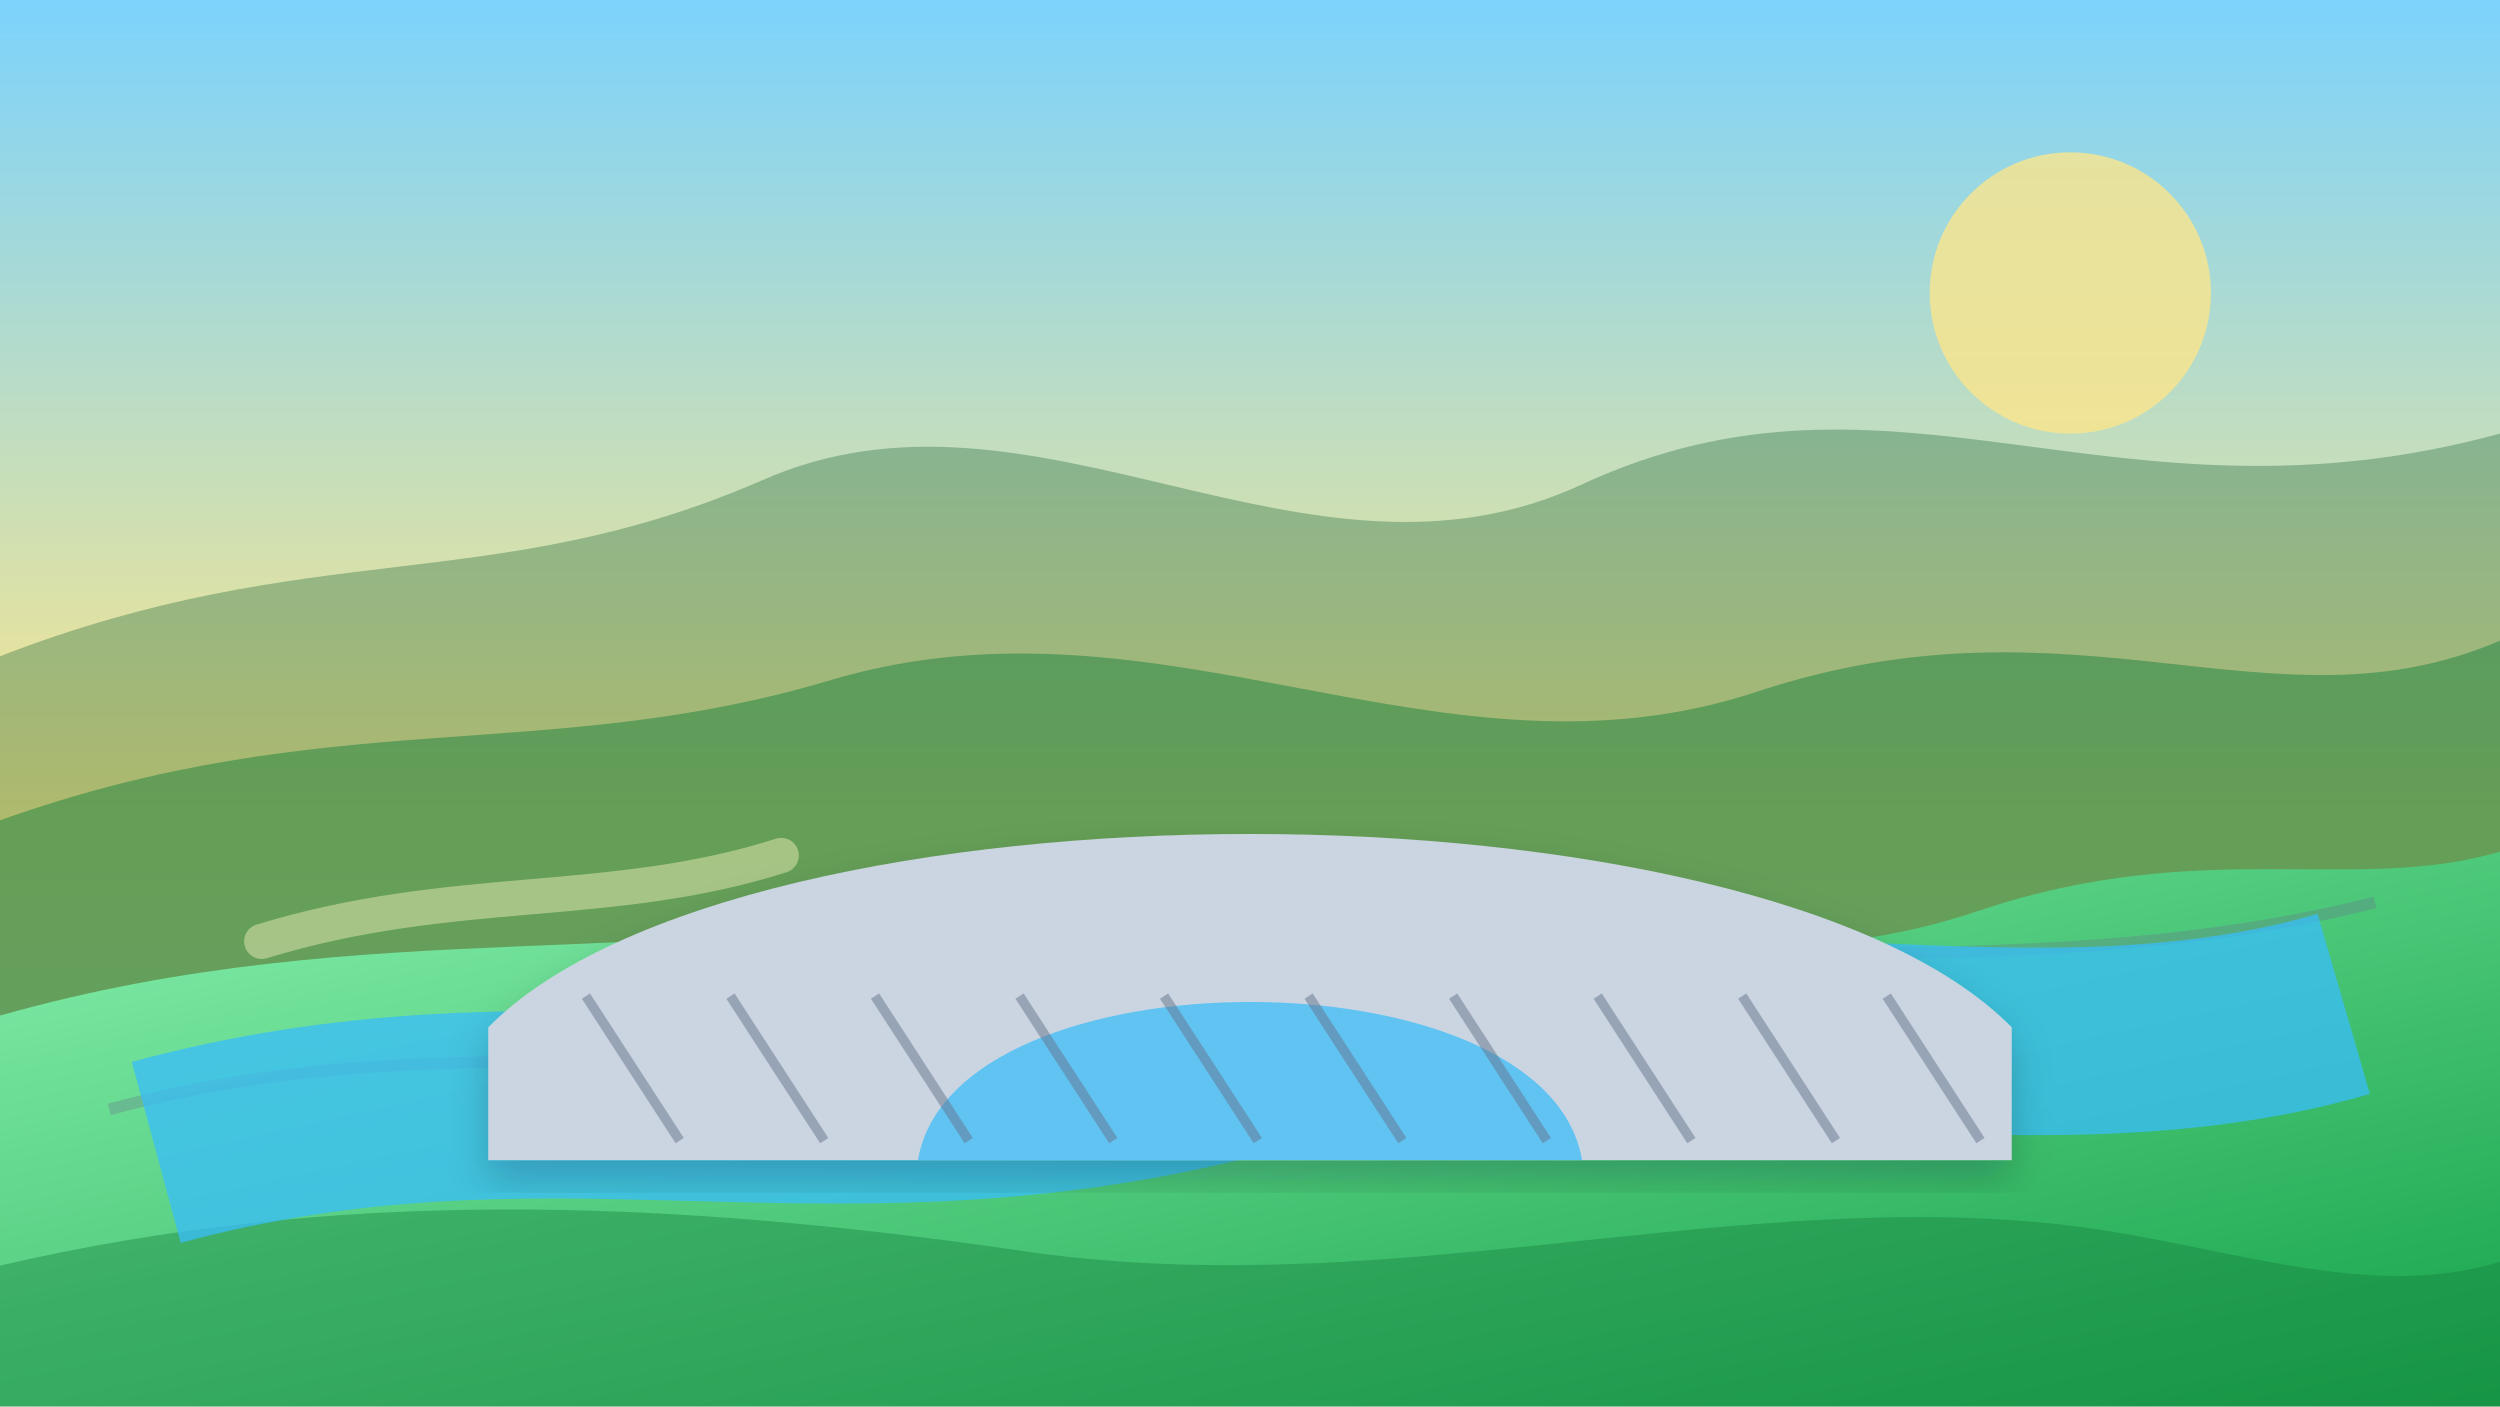
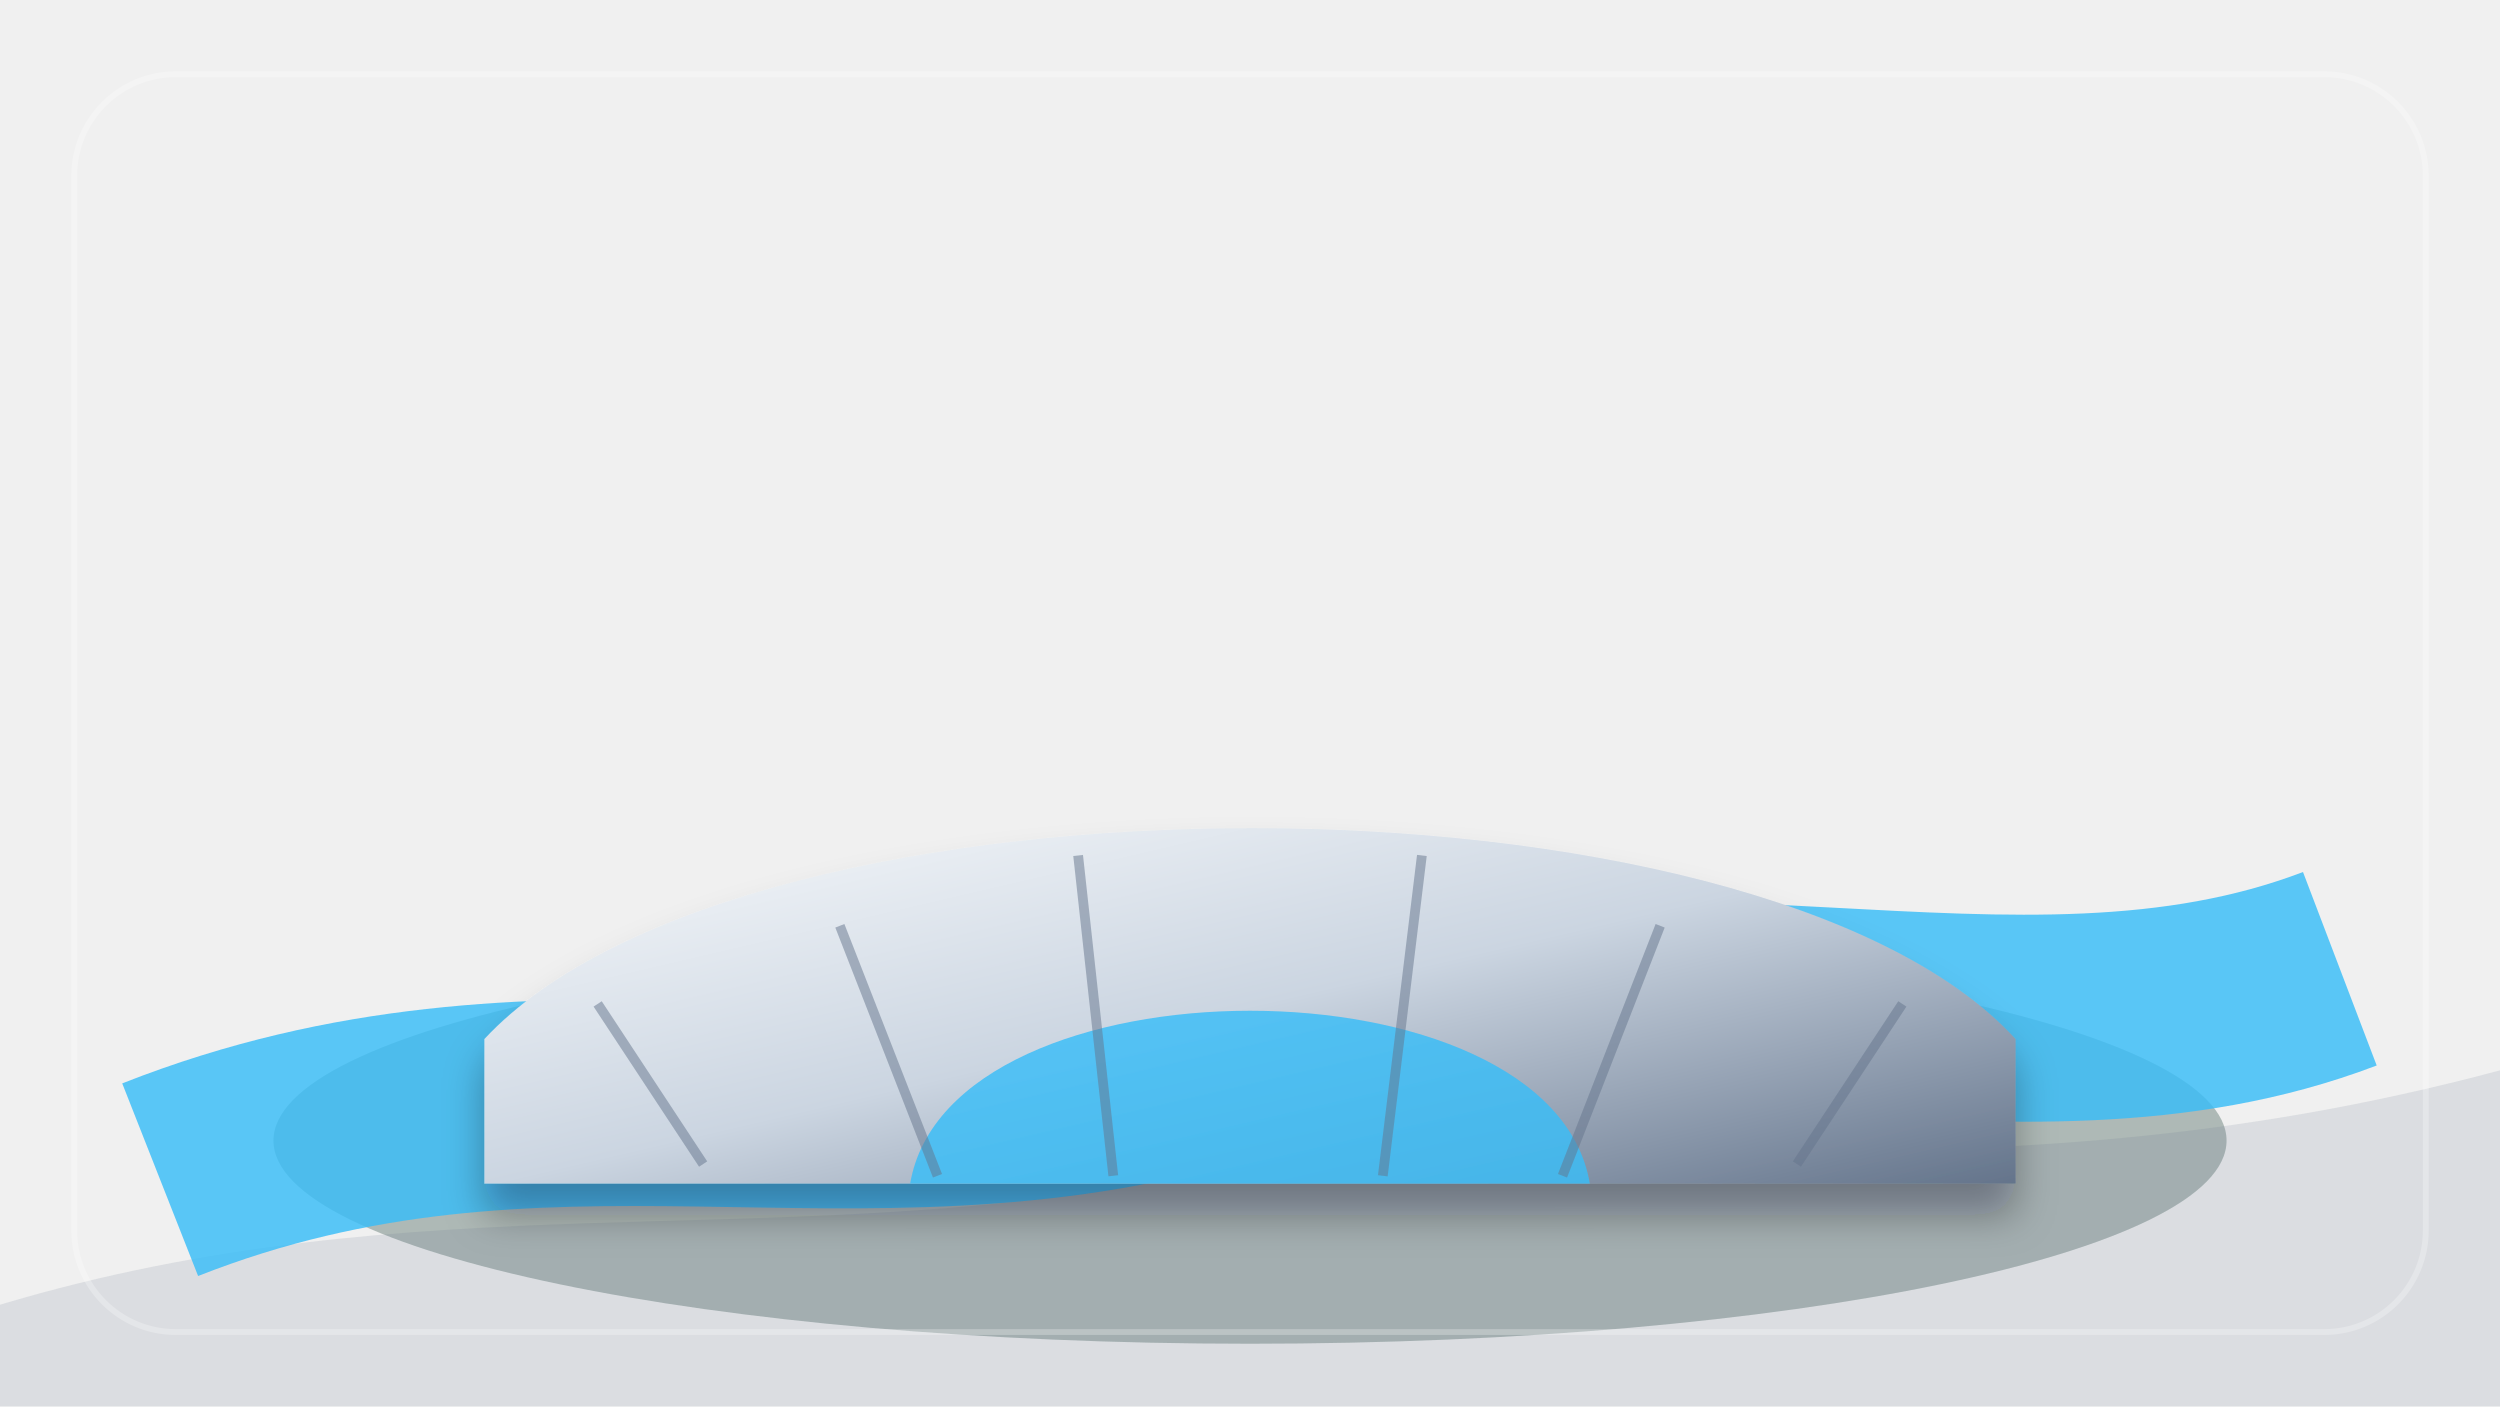
- <svg xmlns="http://www.w3.org/2000/svg" viewBox="0 0 1280 720" role="img" aria-label="stone_arch_bridge marketplace preview">
+ <svg xmlns="http://www.w3.org/2000/svg" viewBox="0 0 1280 720" role="img" aria-label="stone_arch_bridge marketplace render">
  <defs>
-     <linearGradient id="sky" x1="0" x2="0" y1="0" y2="1">
-       <stop offset="0%" stop-color="#7dd3fc" />
-       <stop offset="58%" stop-color="#fde68a" />
-       <stop offset="100%" stop-color="#fef3c7" />
+     <linearGradient id="glass" x1="0" x2="1" y1="0" y2="1">
+       <stop offset="0" stop-color="#f8fafc" stop-opacity="0.95" />
+       <stop offset="0.52" stop-color="#64748b" stop-opacity="0.42" />
+       <stop offset="1" stop-color="#0f172a" stop-opacity="0.18" />
    </linearGradient>
-     <linearGradient id="grass" x1="0" x2="1" y1="0" y2="1">
-       <stop offset="0%" stop-color="#86efac" />
-       <stop offset="100%" stop-color="#16a34a" />
+     <linearGradient id="gold" x1="0" x2="1" y1="0" y2="1">
+       <stop offset="0" stop-color="#fff7ad" />
+       <stop offset="0.48" stop-color="#facc15" />
+       <stop offset="1" stop-color="#a16207" />
    </linearGradient>
-     <filter id="soft" x="-10%" y="-10%" width="120%" height="120%">
-       <feDropShadow dx="0" dy="10" stdDeviation="10" flood-color="#0f172a" flood-opacity="0.2" />
+     <linearGradient id="stone" x1="0" x2="1" y1="0" y2="1">
+       <stop offset="0" stop-color="#f8fafc" />
+       <stop offset="0.5" stop-color="#cbd5e1" />
+       <stop offset="1" stop-color="#64748b" />
+     </linearGradient>
+     <linearGradient id="wood" x1="0" x2="1" y1="0" y2="1">
+       <stop offset="0" stop-color="#f59e0b" />
+       <stop offset="0.5" stop-color="#a16207" />
+       <stop offset="1" stop-color="#451a03" />
+     </linearGradient>
+     <radialGradient id="water" cx="50%" cy="38%" r="64%">
+       <stop offset="0" stop-color="#ecfeff" />
+       <stop offset="0.46" stop-color="#64748b" />
+       <stop offset="1" stop-color="#0369a1" />
+     </radialGradient>
+     <filter id="shadow" x="-40%" y="-40%" width="180%" height="180%">
+       <feDropShadow dx="0" dy="24" stdDeviation="18" flood-color="#052e16" flood-opacity="0.34" />
    </filter>
-     <filter id="glow" x="-40%" y="-40%" width="180%" height="180%">
-       <feGaussianBlur stdDeviation="6" result="blur" />
+     <filter id="lift" x="-25%" y="-30%" width="150%" height="170%">
+       <feDropShadow dx="0" dy="16" stdDeviation="10" flood-color="#020617" flood-opacity="0.32" />
+     </filter>
+     <filter id="glow" x="-70%" y="-70%" width="240%" height="240%">
+       <feGaussianBlur stdDeviation="10" result="blur" />
      <feMerge>
        <feMergeNode in="blur" />
        <feMergeNode in="SourceGraphic" />
      </feMerge>
    </filter>
  </defs>
-   <rect width="1280" height="720" fill="url(#sky)" />
-   <circle cx="1060" cy="150" r="72" fill="#fde68a" opacity="0.78" />
-   <path d="M0 336 C160 274 252 306 390 246 C530 184 668 314 810 248 C970 174 1082 276 1280 222 L1280 720 L0 720 Z" fill="#166534" opacity="0.34" />
-   <path d="M0 420 C168 360 280 392 426 348 C596 298 738 408 900 354 C1064 300 1164 378 1280 328 L1280 720 L0 720 Z" fill="#15803d" opacity="0.48" />
-   <path d="M0 520 C190 466 350 500 512 458 C674 418 840 526 1014 466 C1128 428 1206 458 1280 436 L1280 720 L0 720 Z" fill="url(#grass)" />
-   <path d="M0 648 C172 608 340 614 520 640 C704 668 876 610 1046 626 C1132 634 1208 668 1280 646 L1280 720 L0 720 Z" fill="#15803d" opacity="0.42" />
-   <path d="M134 482 C232 452 312 466 400 438" stroke="#fef9c3" stroke-width="18" stroke-linecap="round" opacity="0.42" />
-   <path d="M56 568 C250 516 408 572 586 520 C790 462 1012 514 1216 462" fill="none" stroke="#64748b" stroke-width="6" opacity="0.32" />
-   <path d="M80 590 C280 536 416 596 620 548 C850 494 1028 564 1200 514" fill="none" stroke="#38bdf8" stroke-width="96" opacity="0.76" />
-   <path d="M250 526 C380 394 900 394 1030 526 L1030 594 L250 594 Z" fill="#cbd5e1" filter="url(#soft)" />
-   <path d="M470 594 C488 486 792 486 810 594 Z" fill="#38bdf8" opacity="0.72" />
-   <g stroke="#64748b" stroke-width="5" opacity="0.5">
-     <path d="M300 510 L348 584" />
-     <path d="M374 510 L422 584" />
-     <path d="M448 510 L496 584" />
-     <path d="M522 510 L570 584" />
-     <path d="M596 510 L644 584" />
-     <path d="M670 510 L718 584" />
-     <path d="M744 510 L792 584" />
-     <path d="M818 510 L866 584" />
-     <path d="M892 510 L940 584" />
-     <path d="M966 510 L1014 584" />
+   <rect width="1280" height="720" fill="#ffffff" opacity="0.02" />
+   <ellipse cx="640" cy="584" rx="500" ry="104" fill="#022c22" opacity="0.28" />
+   <path d="M0 668 C214 604 392 642 598 604 C808 566 1004 622 1280 548 L1280 720 L0 720 Z" fill="#64748b" opacity="0.15" />
+   <path d="M82 604 C280 526 438 598 626 542 C850 474 1030 560 1198 496" fill="none" stroke="#38bdf8" stroke-width="106" opacity="0.82" />
+   <g filter="url(#lift)">
+     <path d="M248 532 C382 388 900 388 1032 532 L1032 606 L248 606 Z" fill="url(#stone)" />
+     <path d="M466 606 C486 488 794 488 814 606 Z" fill="#38bdf8" opacity="0.82" />
+     <g stroke="#64748b" stroke-width="5" opacity="0.5">
+       <path d="M306 514 L360 596" />
+       <path d="M430 474 L480 602" />
+       <path d="M552 438 L570 602" />
+       <path d="M728 438 L708 602" />
+       <path d="M850 474 L800 602" />
+       <path d="M974 514 L920 596" />
+     </g>
  </g>
+   <rect x="38" y="38" width="1204" height="644" rx="52" fill="none" stroke="#ffffff" stroke-opacity="0.26" stroke-width="3" />
</svg>
